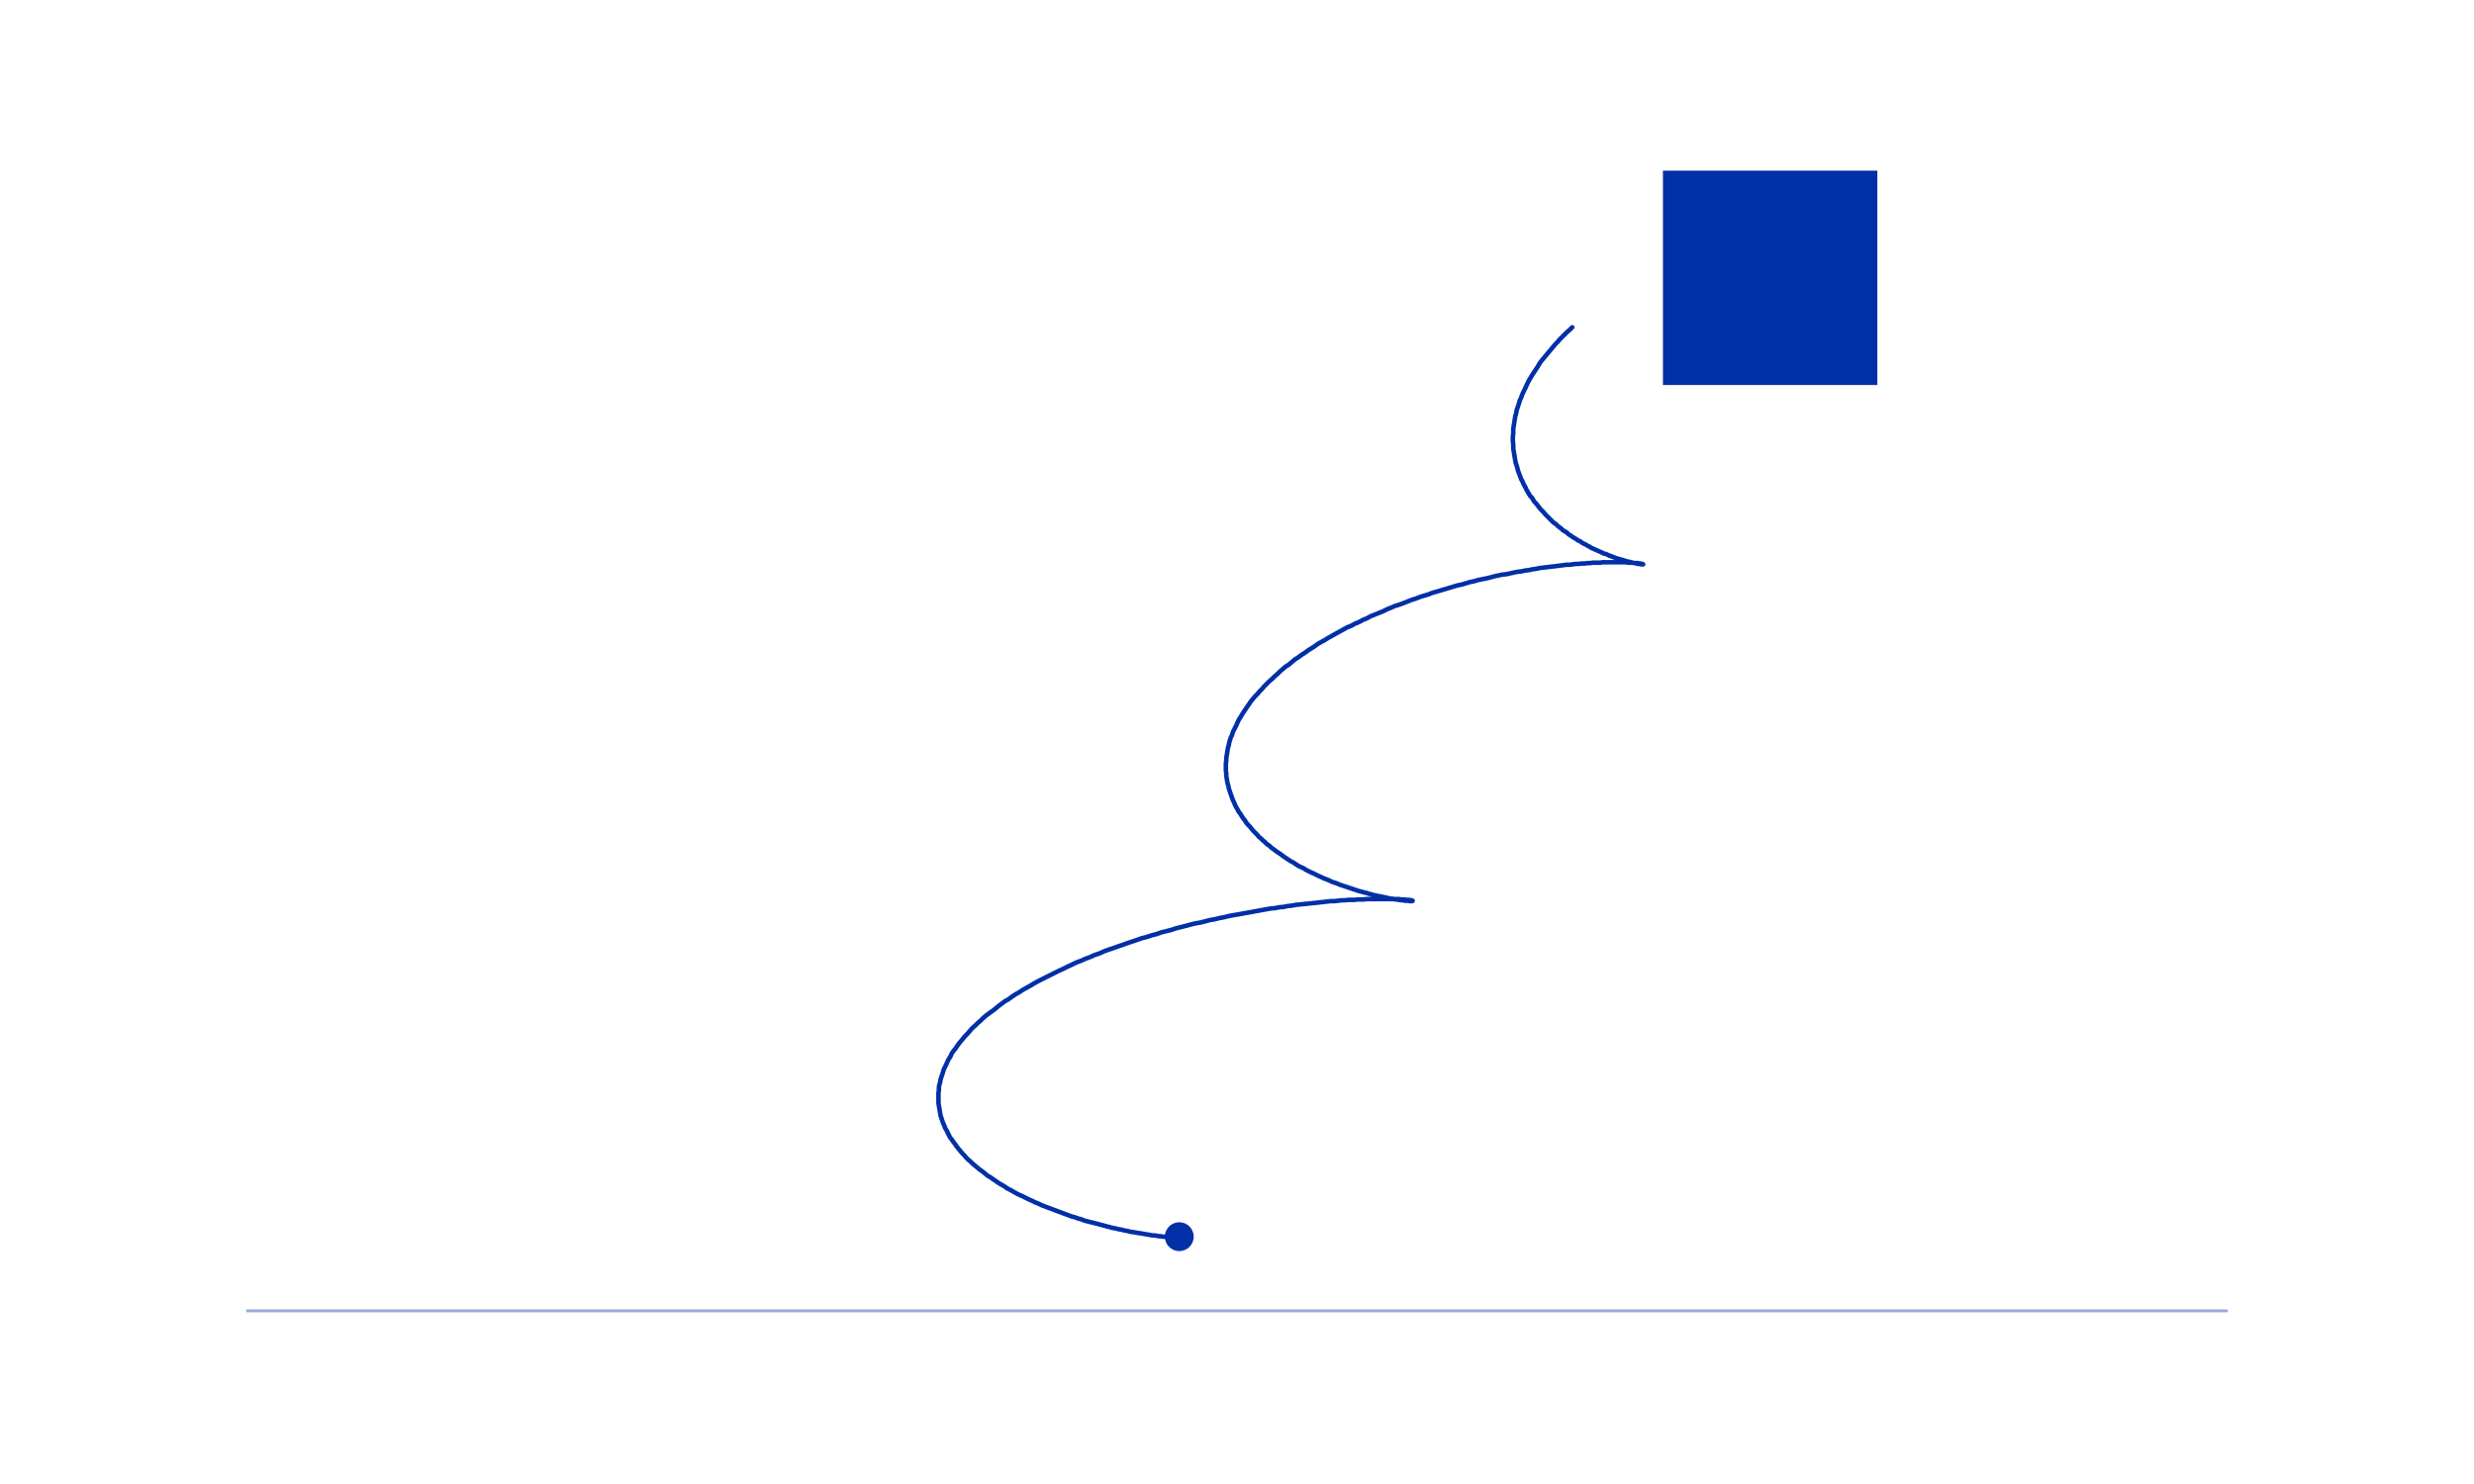
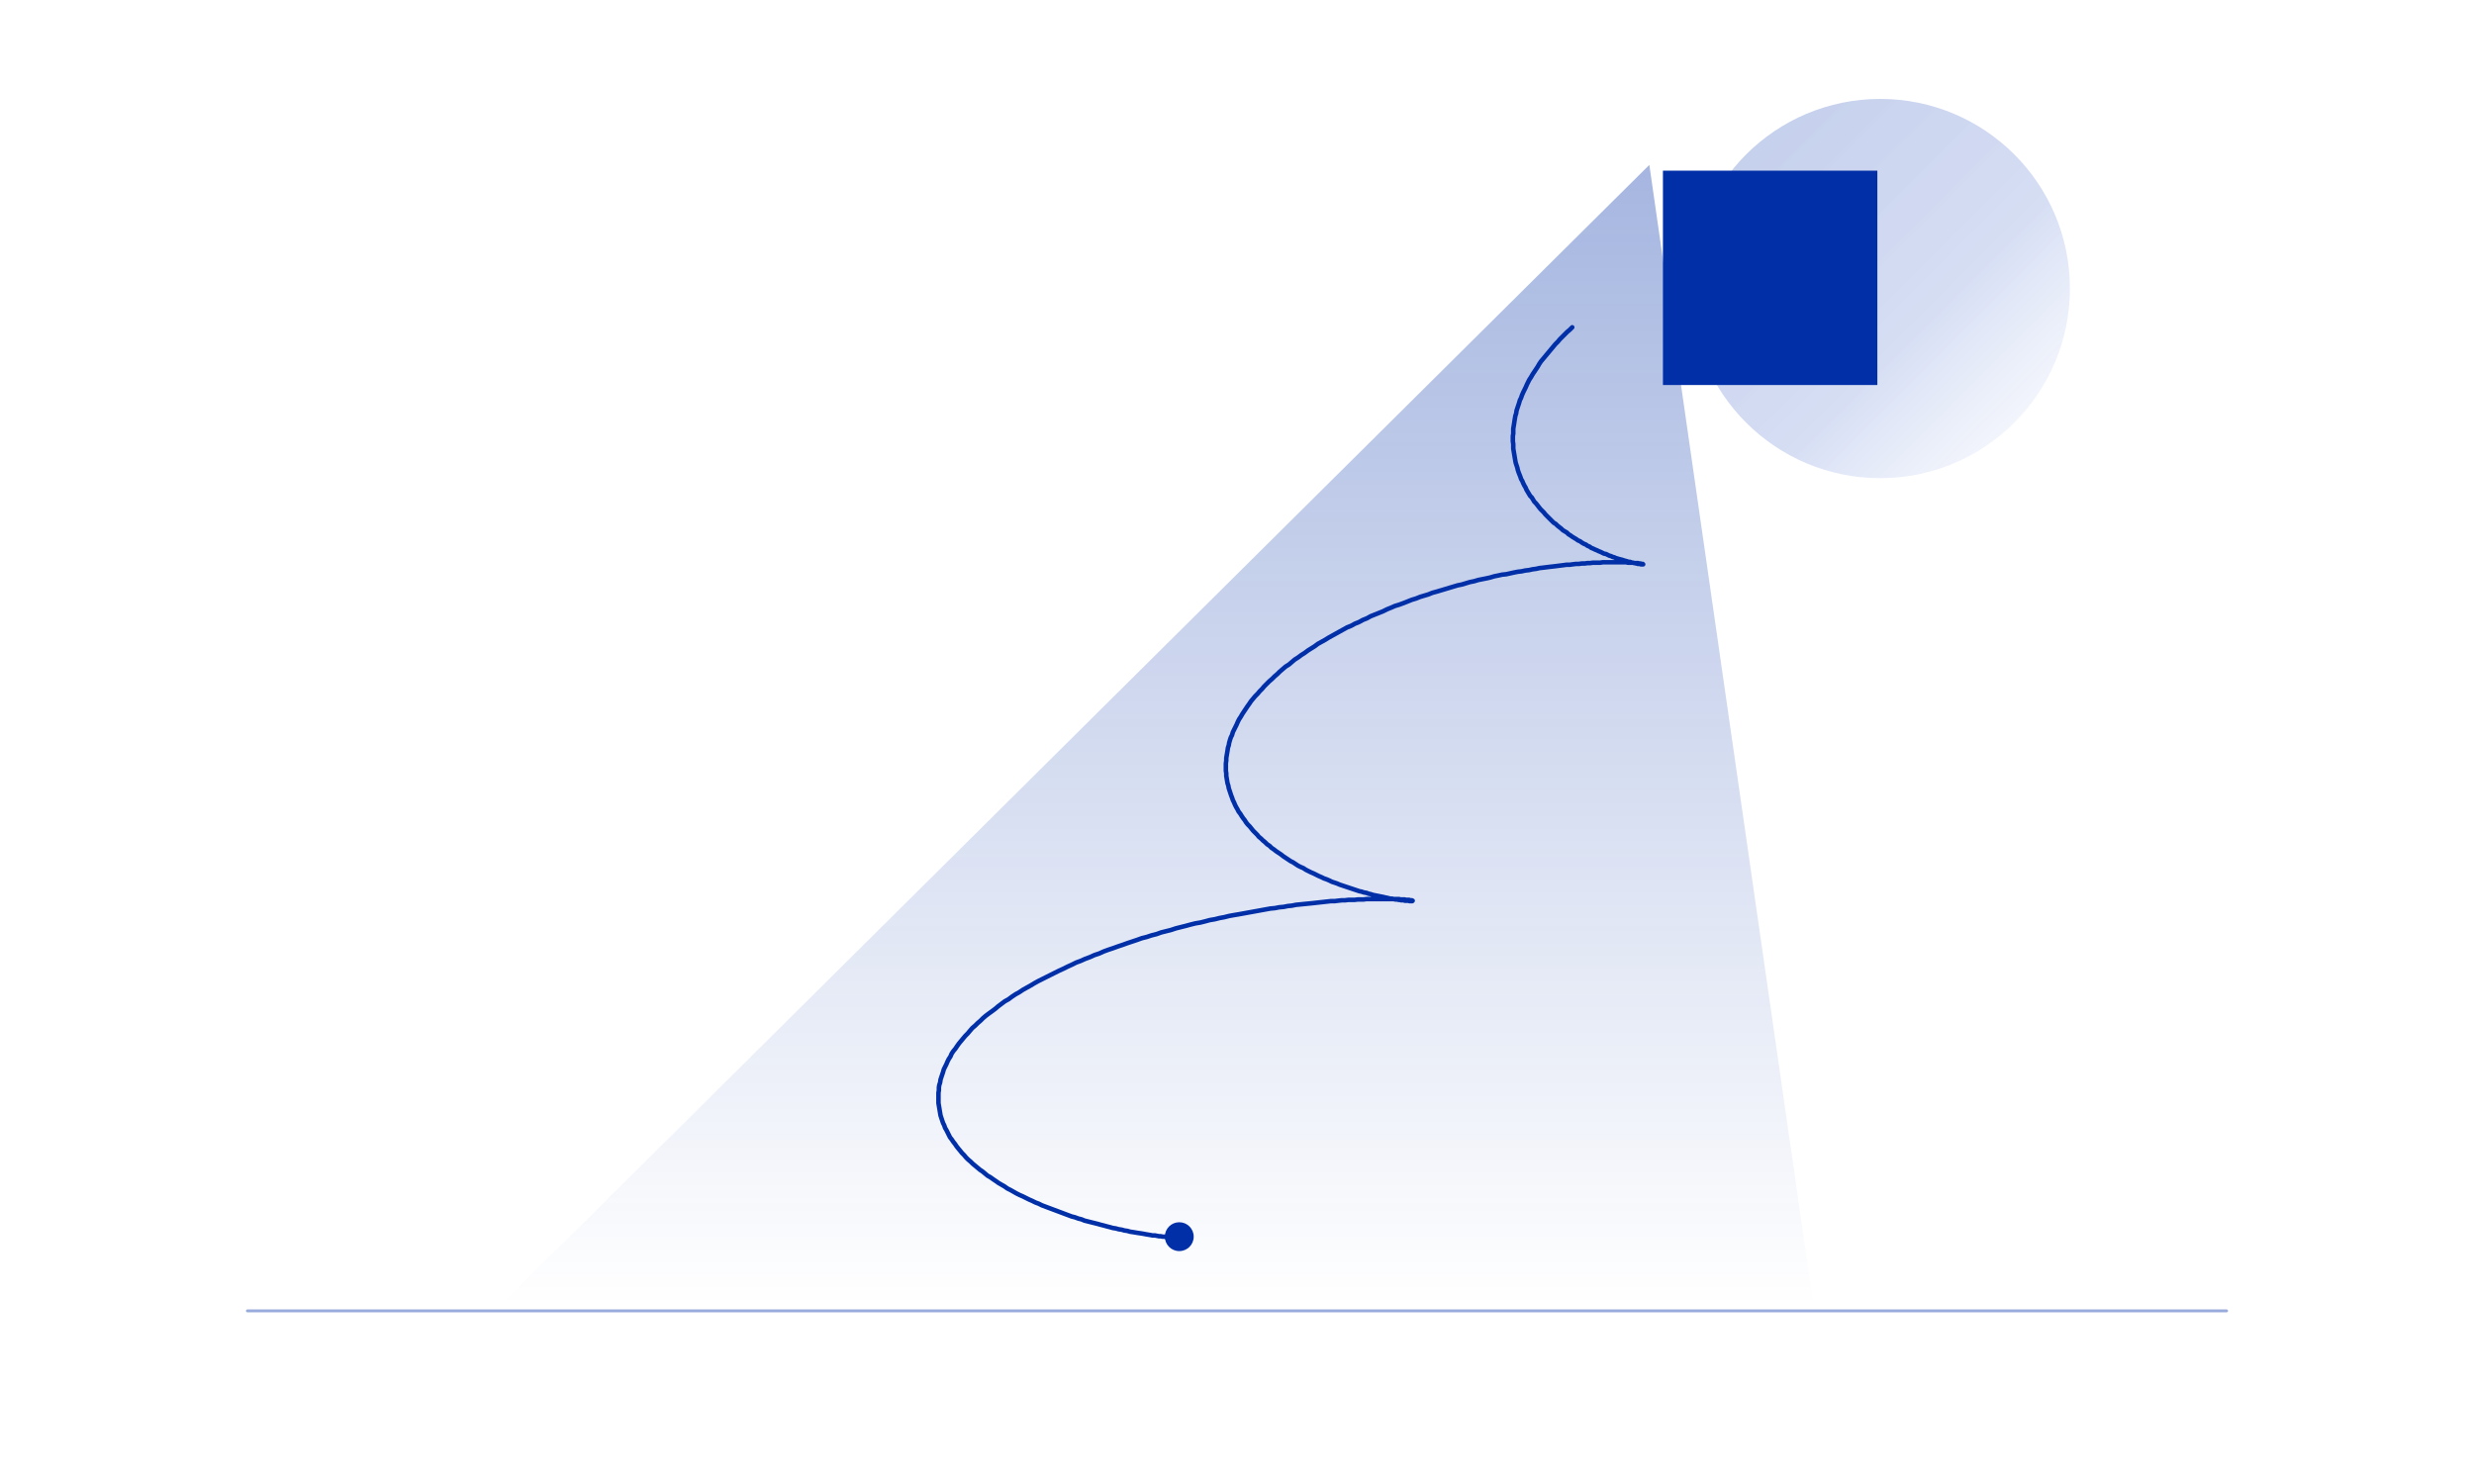
<svg xmlns="http://www.w3.org/2000/svg" viewBox="0 0 600 360" aria-hidden="true">
  <defs>
    <clipPath id="frame">
      <rect width="600" height="360" />
    </clipPath>
+     <linearGradient id="g1" x1="0" y1="1" x2="0" y2="0">
+       <stop offset="0" stop-color="#002FA7" stop-opacity="0.0" />
+       <stop offset="1" stop-color="#002FA7" stop-opacity="0.35" />
+     </linearGradient>
+     <linearGradient id="g2" x1="0" y1="0" x2="1" y2="1">
+       <stop offset="0" stop-color="#002FA7" stop-opacity="1" />
+       <stop offset="0.6" stop-color="#3D63CC" stop-opacity="0.85" />
+       <stop offset="1" stop-color="#C9D6F4" stop-opacity="0.3" />
+     </linearGradient>
  </defs>
  <rect width="600" height="360" fill="#fff" />
+   <path d="M120,318 L440,318 L400,40 Z" fill="url(#g1)" />
+   <circle cx="456" cy="70" r="46" fill="url(#g2)" opacity="0.25" />
  <polyline points="286.0,300.0 286.2,300.0 286.4,300.0 286.5,300.1 286.6,300.1 286.7,300.1 286.8,300.1 286.8,300.2 286.9,300.2 286.9,300.2 286.8,300.2 286.8,300.2 286.7,300.2 286.6,300.2 286.5,300.2 286.3,300.3 286.2,300.3 286.0,300.3 285.8,300.2 285.5,300.2 285.3,300.2 285.0,300.2 284.7,300.2 284.4,300.2 284.0,300.2 283.7,300.1 283.3,300.1 282.9,300.1 282.4,300.0 282.0,300.0 281.5,299.9 281.1,299.9 280.6,299.8 280.1,299.7 279.5,299.7 279.0,299.6 278.4,299.5 277.8,299.4 277.3,299.3 276.7,299.2 276.0,299.1 275.4,299.0 274.8,298.9 274.1,298.8 273.4,298.6 272.7,298.5 272.0,298.3 271.3,298.2 270.6,298.0 269.9,297.9 269.2,297.7 268.4,297.5 267.7,297.3 266.9,297.1 266.2,296.9 265.4,296.7 264.6,296.5 263.8,296.3 263.0,296.1 262.3,295.8 261.5,295.6 260.7,295.3 259.9,295.1 259.1,294.8 258.3,294.5 257.5,294.2 256.7,293.9 255.9,293.6 255.1,293.3 254.3,293.0 253.5,292.7 252.7,292.4 251.9,292.0 251.1,291.7 250.3,291.3 249.6,291.0 248.8,290.6 248.0,290.2 247.3,289.9 246.5,289.5 245.8,289.1 245.1,288.7 244.3,288.3 243.6,287.8 242.9,287.4 242.2,287.0 241.5,286.5 240.9,286.1 240.2,285.6 239.5,285.2 238.9,284.7 238.3,284.2 237.7,283.8 237.1,283.3 236.5,282.8 235.9,282.3 235.4,281.8 234.8,281.3 234.3,280.8 233.8,280.2 233.3,279.7 232.9,279.2 232.4,278.6 232.0,278.1 231.6,277.5 231.2,277.0 230.8,276.4 230.4,275.9 230.1,275.3 229.8,274.7 229.5,274.1 229.2,273.6 229.0,273.0 228.7,272.4 228.5,271.8 228.3,271.2 228.1,270.6 228.0,270.0 227.9,269.4 227.8,268.8 227.7,268.2 227.6,267.6 227.6,266.9 227.6,266.3 227.6,265.7 227.6,265.1 227.7,264.5 227.7,263.8 227.8,263.2 228.0,262.6 228.1,261.9 228.3,261.3 228.5,260.7 228.7,260.1 228.9,259.4 229.2,258.8 229.5,258.2 229.8,257.5 230.1,256.9 230.5,256.3 230.8,255.6 231.2,255.0 231.7,254.4 232.1,253.8 232.6,253.1 233.1,252.5 233.6,251.9 234.1,251.3 234.7,250.7 235.2,250.1 235.8,249.4 236.5,248.8 237.1,248.2 237.8,247.6 238.4,247.0 239.1,246.4 239.9,245.8 240.6,245.3 241.4,244.7 242.1,244.1 242.9,243.5 243.7,242.9 244.6,242.4 245.4,241.8 246.3,241.2 247.2,240.7 248.1,240.1 249.0,239.6 249.9,239.1 250.9,238.5 251.8,238.0 252.8,237.5 253.8,237.0 254.8,236.5 255.8,236.0 256.8,235.5 257.9,235.0 258.9,234.5 260.0,234.0 261.0,233.5 262.1,233.1 263.2,232.6 264.3,232.2 265.4,231.7 266.6,231.3 267.7,230.8 268.8,230.4 270.0,230.0 271.1,229.6 272.3,229.2 273.4,228.8 274.6,228.4 275.8,228.0 276.9,227.6 278.1,227.3 279.3,226.9 280.5,226.6 281.6,226.2 282.8,225.9 284.0,225.6 285.2,225.2 286.4,224.9 287.6,224.6 288.7,224.3 289.9,224.0 291.1,223.8 292.3,223.5 293.4,223.2 294.6,223.0 295.8,222.7 296.9,222.5 298.1,222.2 299.2,222.0 300.4,221.8 301.5,221.6 302.6,221.4 303.7,221.2 304.8,221.0 305.9,220.8 307.0,220.6 308.1,220.4 309.2,220.3 310.2,220.1 311.3,220.0 312.3,219.8 313.3,219.7 314.3,219.5 315.3,219.4 316.3,219.3 317.3,219.2 318.3,219.1 319.2,219.0 320.1,218.9 321.0,218.8 321.9,218.7 322.8,218.6 323.7,218.6 324.5,218.5 325.4,218.4 326.2,218.4 327.0,218.3 327.8,218.3 328.5,218.3 329.3,218.2 330.0,218.2 330.7,218.2 331.4,218.1 332.1,218.1 332.7,218.1 333.3,218.1 334.0,218.1 334.5,218.1 335.1,218.1 335.7,218.1 336.2,218.1 336.7,218.1 337.2,218.1 337.7,218.1 338.1,218.1 338.5,218.1 338.9,218.1 339.3,218.1 339.7,218.2 340.0,218.2 340.4,218.2 340.7,218.2 340.9,218.3 341.2,218.3 341.4,218.3 341.6,218.3 341.8,218.3 342.0,218.4 342.2,218.4 342.3,218.4 342.4,218.4 342.5,218.5 342.5,218.5 342.6,218.5 342.6,218.5 342.6,218.5 342.6,218.5 342.6,218.5 342.5,218.6 342.5,218.6 342.4,218.6 342.2,218.6 342.1,218.6 342.0,218.6 341.8,218.6 341.6,218.5 341.4,218.5 341.2,218.5 340.9,218.5 340.7,218.5 340.4,218.4 340.1,218.4 339.8,218.4 339.5,218.3 339.2,218.3 338.8,218.2 338.4,218.2 338.0,218.1 337.6,218.0 337.2,218.0 336.8,217.9 336.4,217.8 335.9,217.7 335.5,217.6 335.0,217.5 334.5,217.4 334.0,217.3 333.5,217.2 333.0,217.1 332.4,216.9 331.9,216.8 331.4,216.6 330.8,216.5 330.2,216.3 329.7,216.2 329.1,216.0 328.5,215.8 327.9,215.6 327.3,215.4 326.7,215.2 326.1,215.0 325.5,214.8 324.9,214.6 324.2,214.3 323.6,214.1 323.0,213.9 322.4,213.6 321.7,213.3 321.1,213.1 320.5,212.8 319.8,212.5 319.2,212.2 318.6,211.9 317.9,211.6 317.3,211.3 316.7,211.0 316.1,210.6 315.4,210.3 314.8,210.0 314.2,209.6 313.6,209.2 313.0,208.9 312.4,208.5 311.8,208.1 311.2,207.7 310.7,207.3 310.1,206.9 309.5,206.5 309.0,206.1 308.4,205.7 307.9,205.2 307.3,204.8 306.8,204.3 306.3,203.9 305.8,203.4 305.3,203.0 304.9,202.5 304.4,202.0 303.9,201.5 303.5,201.0 303.1,200.5 302.6,200.0 302.2,199.5 301.9,199.0 301.5,198.5 301.1,197.9 300.8,197.4 300.4,196.9 300.1,196.3 299.8,195.8 299.5,195.2 299.3,194.7 299.0,194.1 298.8,193.5 298.6,193.0 298.4,192.4 298.2,191.8 298.0,191.2 297.9,190.6 297.7,190.0 297.6,189.4 297.5,188.8 297.4,188.2 297.4,187.6 297.3,187.0 297.3,186.4 297.3,185.8 297.3,185.2 297.4,184.5 297.4,183.9 297.5,183.3 297.6,182.7 297.7,182.1 297.8,181.4 298.0,180.8 298.1,180.2 298.3,179.5 298.5,178.9 298.8,178.3 299.0,177.6 299.3,177.0 299.6,176.4 299.9,175.8 300.2,175.1 300.5,174.5 300.9,173.9 301.3,173.2 301.7,172.6 302.1,172.0 302.5,171.4 303.0,170.7 303.4,170.1 303.9,169.5 304.4,168.9 305.0,168.3 305.5,167.7 306.1,167.1 306.6,166.5 307.2,165.9 307.8,165.3 308.5,164.7 309.1,164.1 309.8,163.5 310.4,162.9 311.1,162.3 311.8,161.7 312.6,161.2 313.3,160.6 314.0,160.0 314.8,159.5 315.6,158.9 316.4,158.4 317.2,157.8 318.0,157.3 318.8,156.8 319.6,156.2 320.5,155.7 321.4,155.2 322.2,154.7 323.1,154.2 324.0,153.7 324.9,153.2 325.8,152.7 326.7,152.2 327.7,151.8 328.6,151.3 329.6,150.9 330.5,150.4 331.5,150.0 332.4,149.5 333.4,149.1 334.4,148.7 335.4,148.3 336.4,147.8 337.4,147.4 338.3,147.0 339.3,146.7 340.4,146.3 341.4,145.9 342.4,145.5 343.4,145.2 344.4,144.8 345.4,144.5 346.4,144.2 347.4,143.8 348.5,143.5 349.5,143.2 350.5,142.9 351.5,142.6 352.5,142.3 353.5,142.0 354.5,141.8 355.5,141.5 356.5,141.2 357.5,141.0 358.5,140.7 359.5,140.5 360.5,140.3 361.4,140.1 362.4,139.8 363.4,139.6 364.3,139.4 365.3,139.3 366.2,139.1 367.1,138.9 368.1,138.7 369.0,138.6 369.9,138.4 370.8,138.3 371.7,138.1 372.5,138.0 373.4,137.8 374.3,137.7 375.1,137.6 375.9,137.5 376.8,137.4 377.6,137.3 378.4,137.2 379.2,137.1 379.9,137.0 380.7,137.0 381.4,136.9 382.2,136.8 382.9,136.8 383.6,136.7 384.3,136.7 385.0,136.6 385.6,136.6 386.3,136.5 386.9,136.5 387.5,136.5 388.1,136.5 388.7,136.4 389.3,136.4 389.8,136.4 390.3,136.4 390.9,136.4 391.4,136.4 391.8,136.4 392.3,136.4 392.8,136.4 393.2,136.4 393.6,136.4 394.0,136.4 394.4,136.4 394.8,136.5 395.1,136.5 395.4,136.5 395.8,136.5 396.1,136.5 396.3,136.6 396.6,136.6 396.8,136.6 397.1,136.6 397.3,136.6 397.5,136.7 397.6,136.7 397.8,136.7 397.9,136.7 398.1,136.8 398.2,136.8 398.3,136.8 398.3,136.8 398.4,136.8 398.4,136.8 398.5,136.9 398.5,136.9 398.5,136.9 398.4,136.9 398.4,136.9 398.4,136.9 398.3,136.9 398.2,136.9 398.1,136.9 398.0,136.9 397.9,136.9 397.7,136.8 397.6,136.8 397.4,136.8 397.2,136.8 397.0,136.7 396.8,136.7 396.6,136.6 396.3,136.6 396.1,136.5 395.8,136.5 395.6,136.4 395.3,136.3 395.0,136.3 394.7,136.2 394.4,136.1 394.0,136.0 393.7,135.9 393.4,135.8 393.0,135.7 392.6,135.6 392.3,135.5 391.9,135.4 391.5,135.2 391.1,135.1 390.7,134.9 390.3,134.8 389.9,134.6 389.5,134.4 389.0,134.3 388.6,134.1 388.2,133.9 387.7,133.7 387.3,133.5 386.8,133.3 386.4,133.1 385.9,132.9 385.5,132.6 385.0,132.4 384.6,132.1 384.1,131.9 383.6,131.6 383.2,131.3 382.7,131.1 382.3,130.8 381.8,130.5 381.3,130.2 380.9,129.9 380.4,129.6 380.0,129.2 379.5,128.9 379.0,128.6 378.6,128.2 378.2,127.9 377.7,127.5 377.3,127.1 376.8,126.8 376.4,126.4 376.0,126.0 375.6,125.6 375.2,125.2 374.8,124.8 374.4,124.3 374.0,123.9 373.6,123.5 373.2,123.0 372.9,122.6 372.5,122.1 372.1,121.7 371.8,121.2 371.5,120.7 371.1,120.3 370.8,119.8 370.5,119.3 370.2,118.8 370.0,118.3 369.7,117.8 369.4,117.2 369.2,116.7 368.9,116.2 368.7,115.6 368.5,115.1 368.3,114.6 368.1,114.0 368.0,113.5 367.8,112.9 367.6,112.3 367.5,111.8 367.4,111.2 367.3,110.6 367.2,110.0 367.1,109.4 367.0,108.8 367.0,108.2 367.0,107.7 366.9,107.1 366.9,106.4 366.9,105.8 367.0,105.2 367.0,104.6 367.0,104.0 367.1,103.4 367.2,102.8 367.3,102.1 367.4,101.5 367.5,100.9 367.7,100.3 367.8,99.6 368.0,99.0 368.2,98.4 368.4,97.8 368.6,97.1 368.9,96.5 369.1,95.9 369.4,95.2 369.7,94.6 370.0,94.0 370.3,93.3 370.6,92.7 370.9,92.1 371.3,91.5 371.7,90.8 372.1,90.2 372.5,89.6 372.9,89.0 373.3,88.3 373.7,87.7 374.2,87.1 374.7,86.5 375.2,85.9 375.7,85.3 376.2,84.7 376.7,84.1 377.2,83.5 377.8,82.9 378.3,82.3 378.9,81.7 379.5,81.1 380.1,80.5 380.7,80.0 381.3,79.4" fill="none" stroke="#002FA7" stroke-width="1.1" stroke-opacity="1.0" stroke-linecap="round" stroke-linejoin="round" />
  <circle cx="286.0" cy="300.0" r="3.5" fill="#002FA7" stroke="#002FA7" stroke-width="0" stroke-opacity="1.0" />
  <rect x="403.3" y="41.4" width="52" height="52" fill="#002FA7" />
  <polyline points="60.0,318.0 540.0,318.0" fill="none" stroke="#002FA7" stroke-width="0.7" stroke-opacity="0.4" stroke-linecap="round" stroke-linejoin="round" />
</svg>
